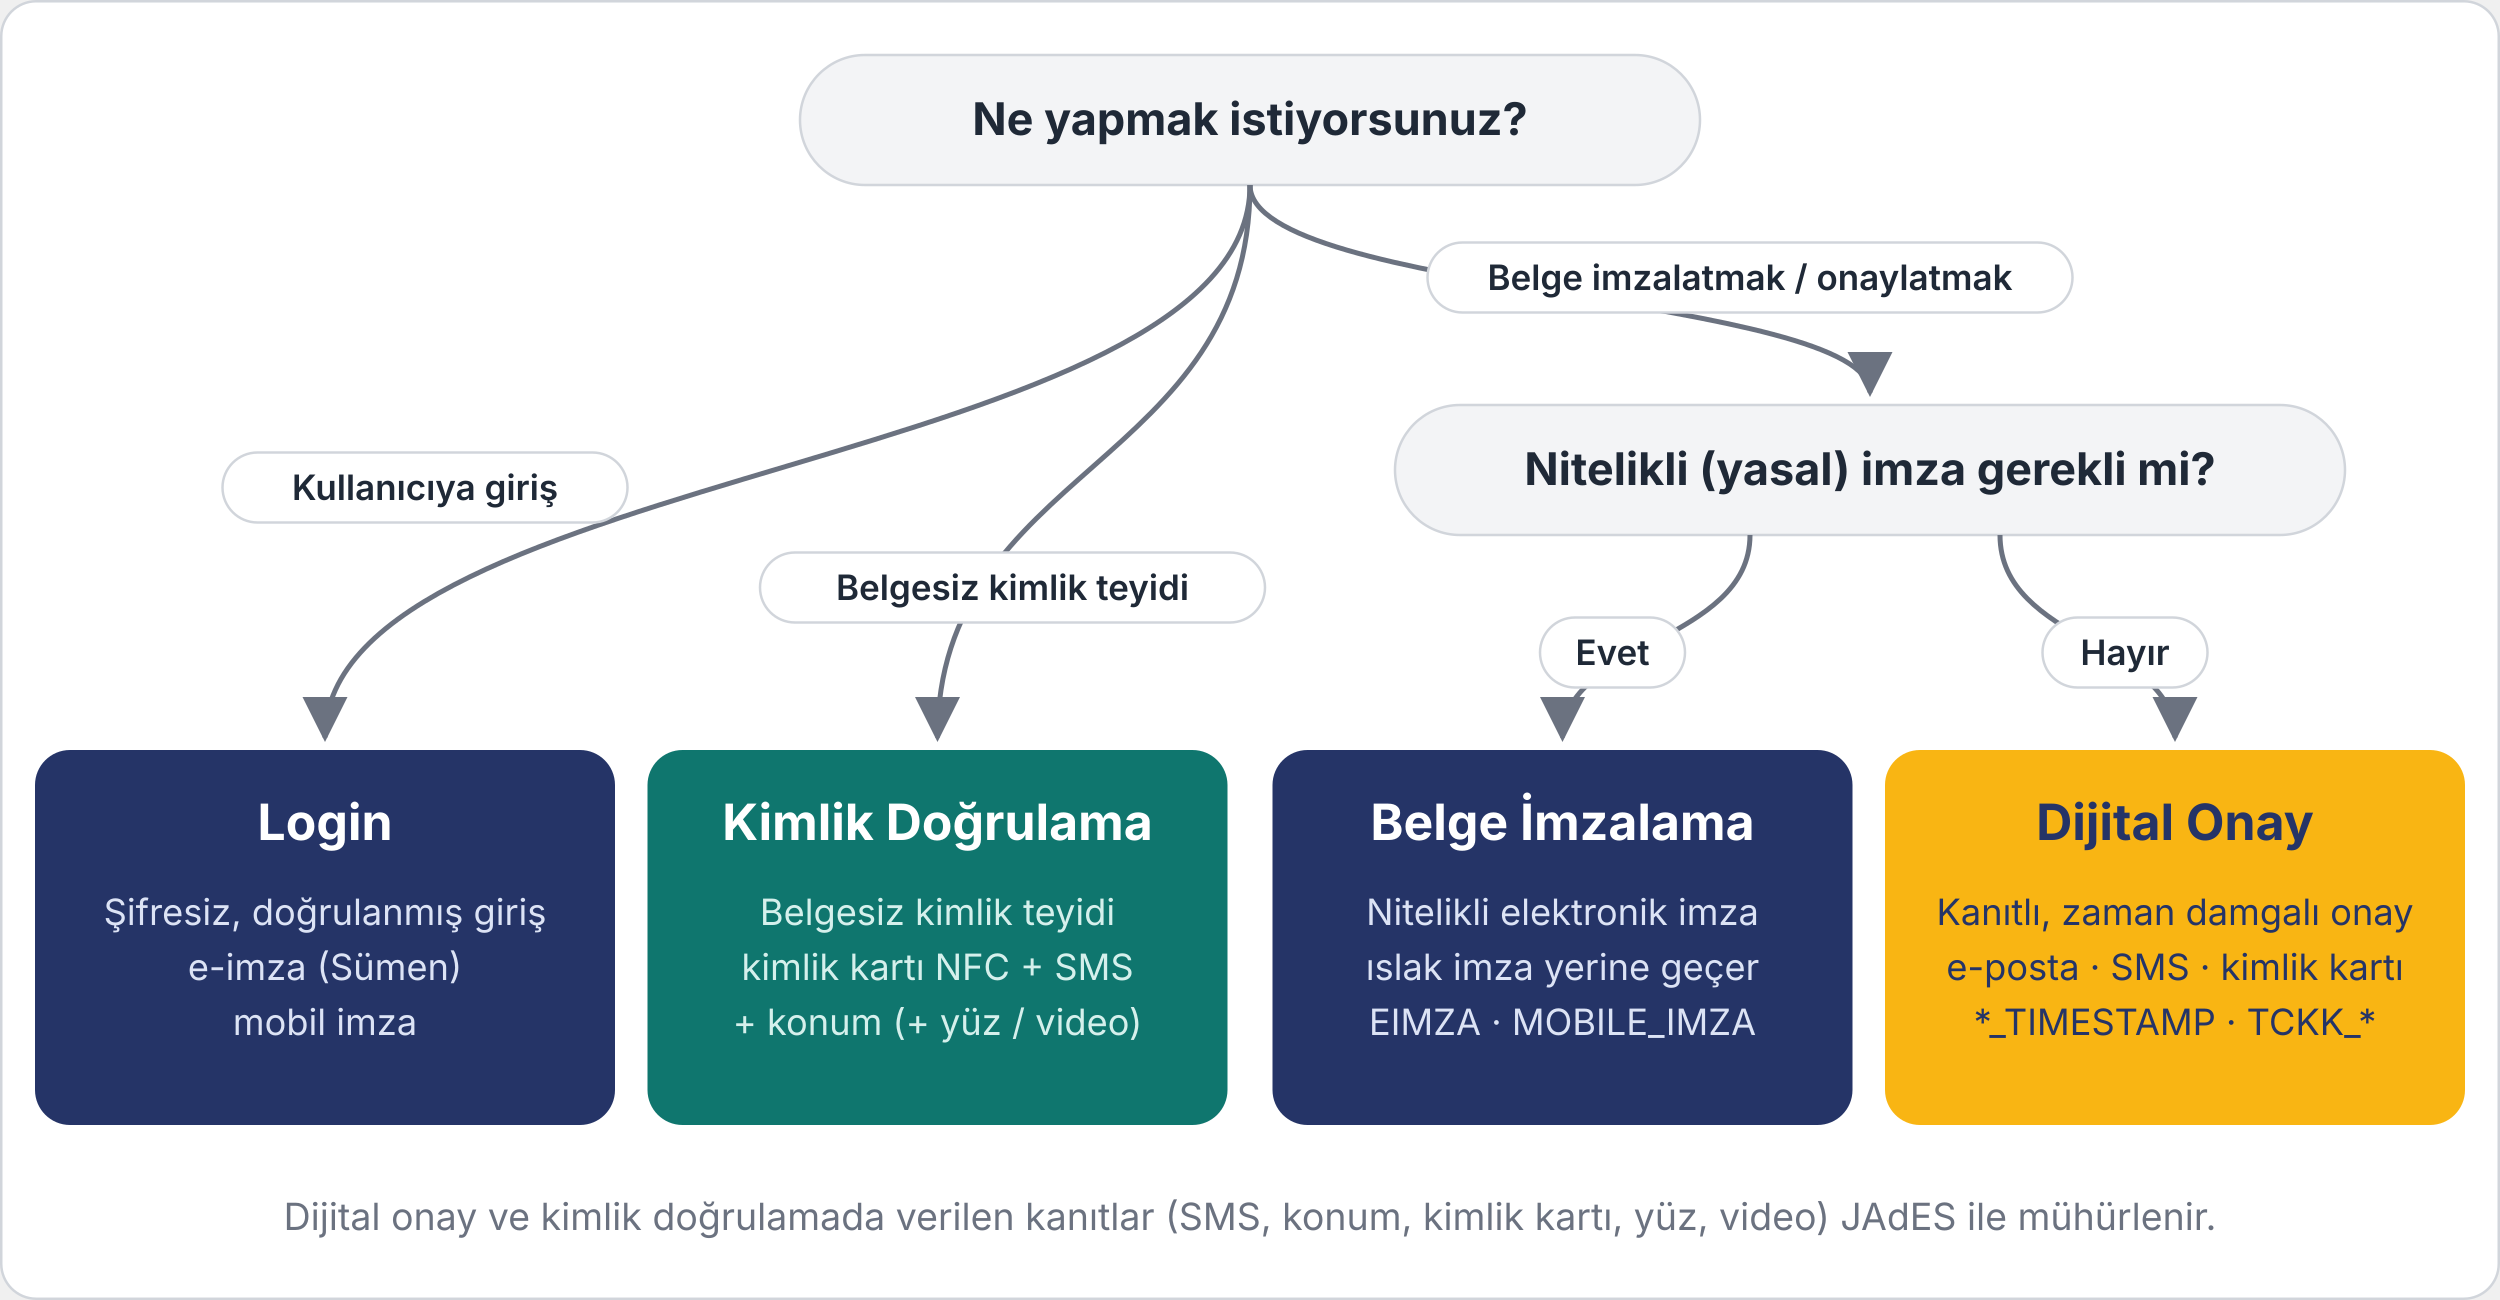
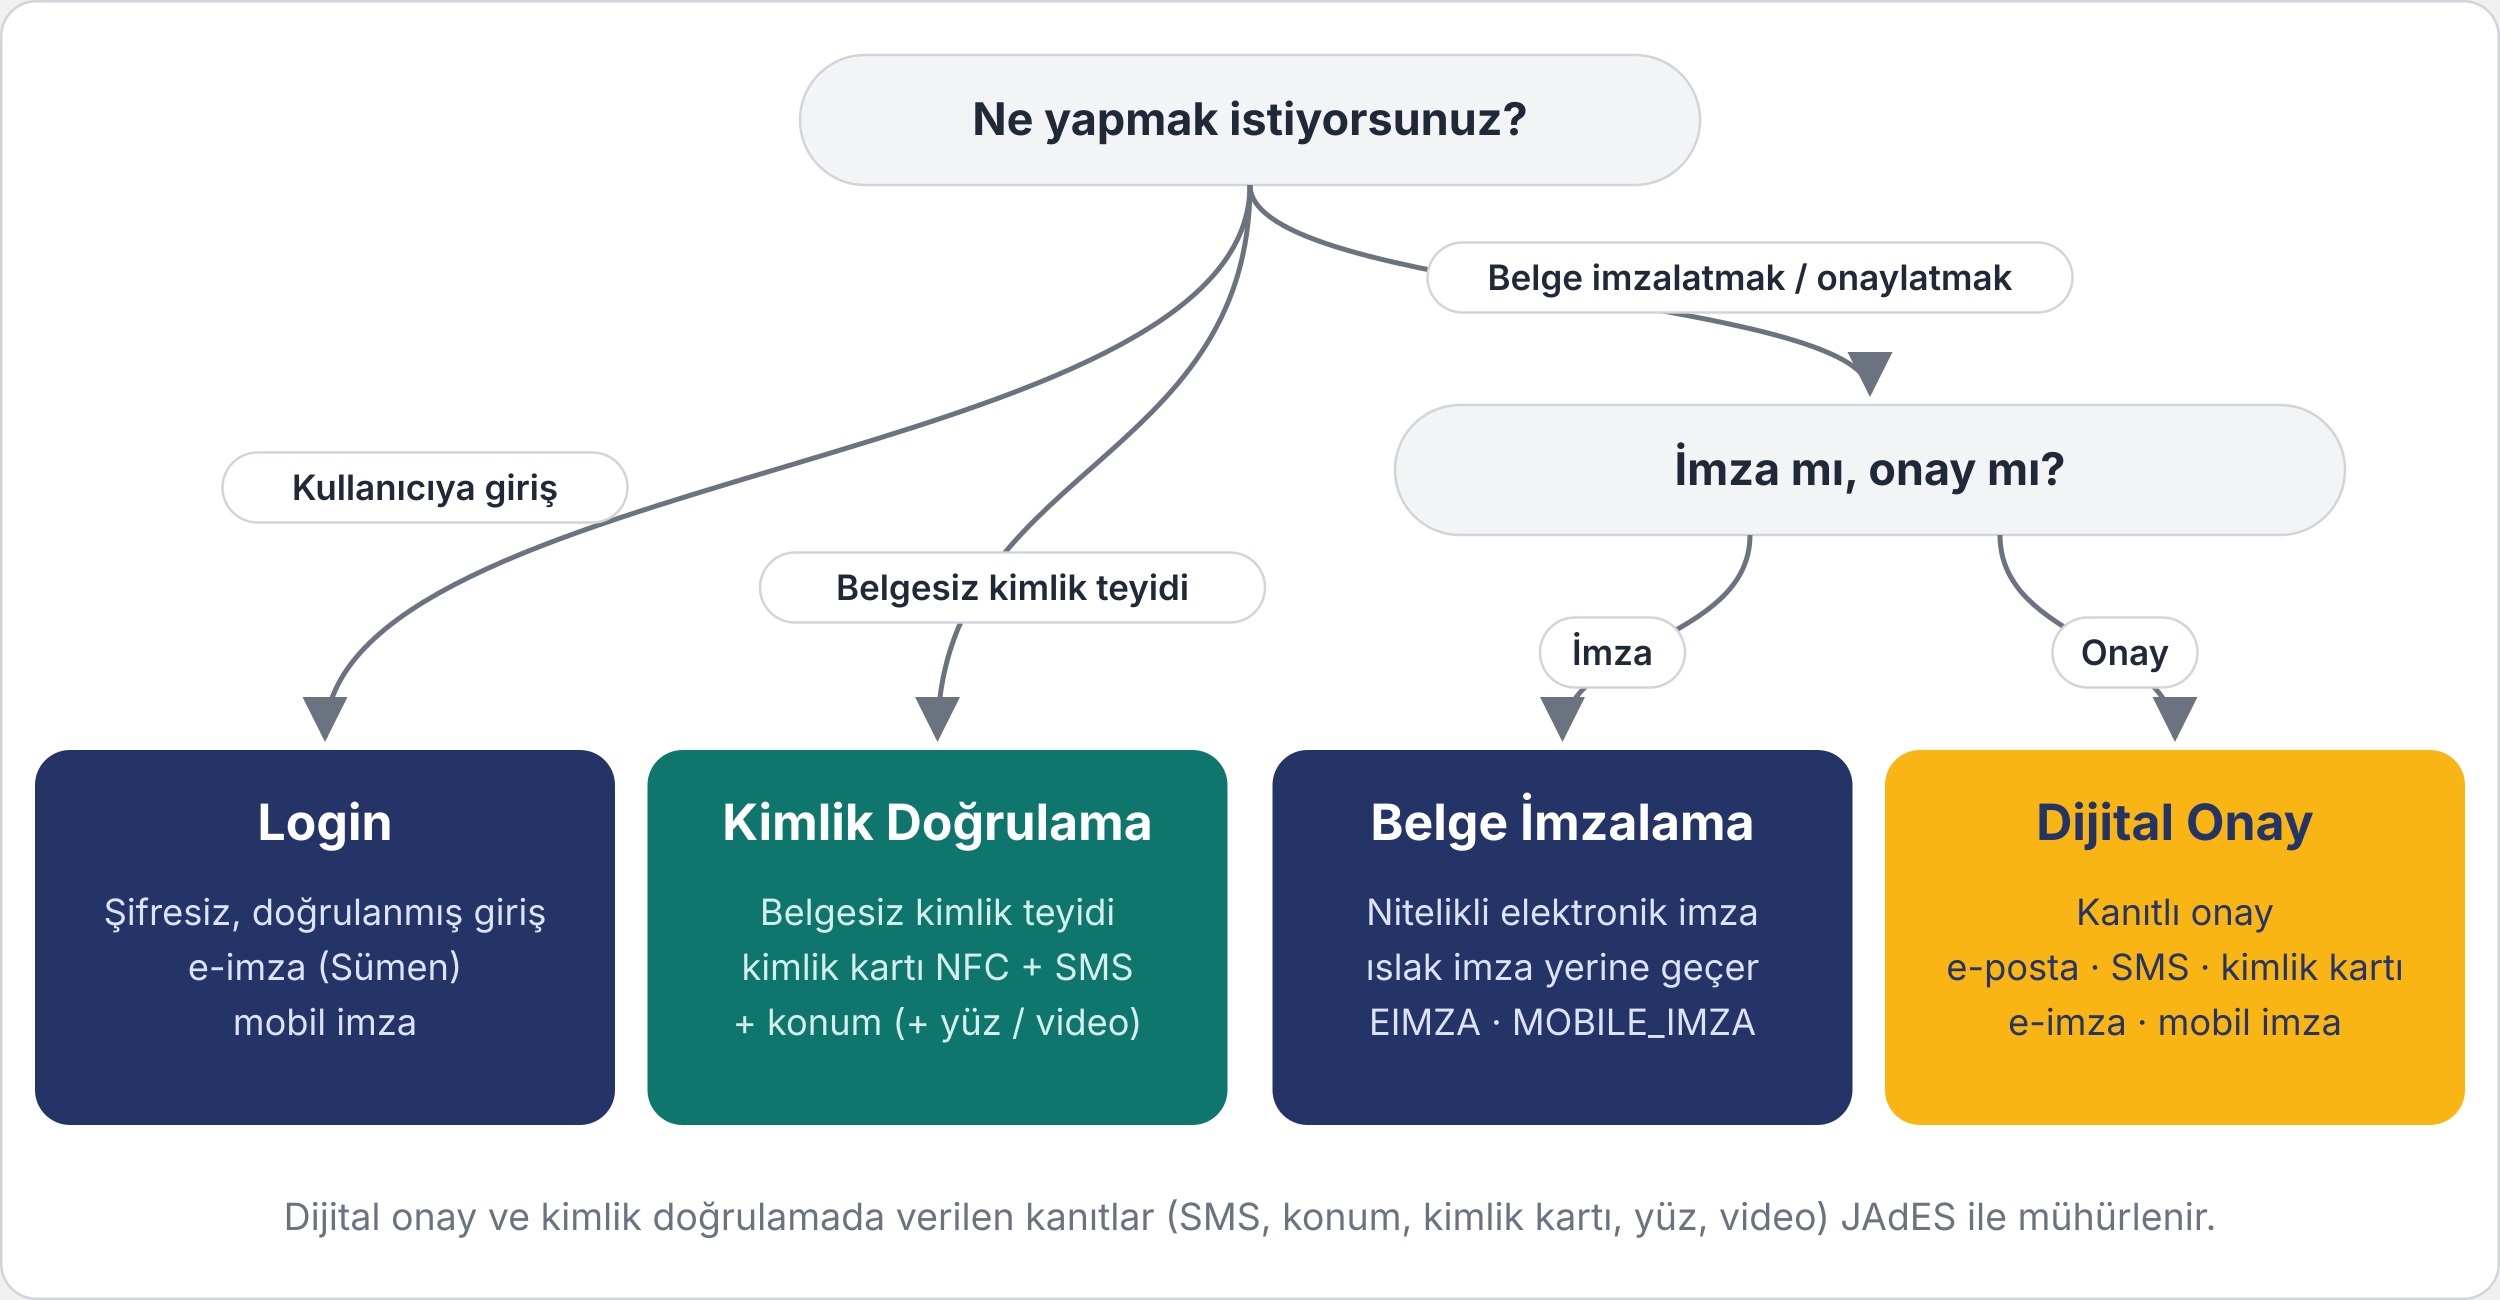
<svg xmlns="http://www.w3.org/2000/svg" viewBox="0 0 1000 520" width="1000" height="520" role="img" aria-label="Hangi entegrasyon akışı?">
  <defs>
    <marker id="ah" viewBox="0 0 10 10" refX="9" refY="5" markerWidth="9" markerHeight="9" orient="auto">
      <path d="M0,0 L10,5 L0,10 z" fill="#6B7280" />
    </marker>
  </defs>
  <rect x="0.5" y="0.5" width="999" height="519" rx="14" fill="#FFFFFF" stroke="#D1D5DB" />
  <rect x="320.0" y="22" width="360" height="52" rx="26" fill="#F3F4F6" stroke="#D1D5DB" />
  <text x="500.0" y="54" font-family="Inter, 'Segoe UI', Roboto, Helvetica, Arial, sans-serif" font-size="18" font-weight="700" fill="#1F2937" text-anchor="middle">Ne yapmak istiyorsunuz?</text>
  <path d="M500.0,74 C500.0,187.0 130,187.0 130,295" fill="none" stroke="#6B7280" stroke-width="2" marker-end="url(#ah)" />
  <path d="M500.0,74 C500.0,187.0 375,187.0 375,295" fill="none" stroke="#6B7280" stroke-width="2" marker-end="url(#ah)" />
  <path d="M500.0,74 C500.0,118.0 748,118.0 748,157" fill="none" stroke="#6B7280" stroke-width="2" marker-end="url(#ah)" />
  <rect x="558.0" y="162" width="380" height="52" rx="26" fill="#F3F4F6" stroke="#D1D5DB" />
-   <text x="748" y="194" font-family="Inter, 'Segoe UI', Roboto, Helvetica, Arial, sans-serif" font-size="18" font-weight="700" fill="#1F2937" text-anchor="middle">Nitelikli (yasal) imza gerekli mi?</text>
+   <text x="748" y="194" font-family="Inter, 'Segoe UI', Roboto, Helvetica, Arial, sans-serif" font-size="18" font-weight="700" fill="#1F2937" text-anchor="middle">İmza mı, onay mı?</text>
  <path d="M700,214 C700,257.0 625,257.0 625,295" fill="none" stroke="#6B7280" stroke-width="2" marker-end="url(#ah)" />
  <path d="M800,214 C800,257.0 870,257.0 870,295" fill="none" stroke="#6B7280" stroke-width="2" marker-end="url(#ah)" />
  <rect x="89.0" y="181" width="162" height="28" rx="14" fill="#FFFFFF" stroke="#D1D5DB" />
  <text x="170" y="200" font-family="Inter, 'Segoe UI', Roboto, Helvetica, Arial, sans-serif" font-size="14" font-weight="600" fill="#1F2937" text-anchor="middle">Kullanıcıya giriş</text>
  <rect x="304.0" y="221" width="202" height="28" rx="14" fill="#FFFFFF" stroke="#D1D5DB" />
  <text x="405" y="240" font-family="Inter, 'Segoe UI', Roboto, Helvetica, Arial, sans-serif" font-size="14" font-weight="600" fill="#1F2937" text-anchor="middle">Belgesiz kimlik teyidi</text>
  <rect x="571.0" y="97" width="258" height="28" rx="14" fill="#FFFFFF" stroke="#D1D5DB" />
  <text x="700" y="116" font-family="Inter, 'Segoe UI', Roboto, Helvetica, Arial, sans-serif" font-size="14" font-weight="600" fill="#1F2937" text-anchor="middle">Belge imzalatmak / onaylatmak</text>
  <rect x="616.0" y="247" width="58" height="28" rx="14" fill="#FFFFFF" stroke="#D1D5DB" />
-   <text x="645" y="266" font-family="Inter, 'Segoe UI', Roboto, Helvetica, Arial, sans-serif" font-size="14" font-weight="600" fill="#1F2937" text-anchor="middle">Evet</text>
-   <rect x="817.0" y="247" width="66" height="28" rx="14" fill="#FFFFFF" stroke="#D1D5DB" />
-   <text x="850" y="266" font-family="Inter, 'Segoe UI', Roboto, Helvetica, Arial, sans-serif" font-size="14" font-weight="600" fill="#1F2937" text-anchor="middle">Hayır</text>
+   <text x="645" y="266" font-family="Inter, 'Segoe UI', Roboto, Helvetica, Arial, sans-serif" font-size="14" font-weight="600" fill="#1F2937" text-anchor="middle">İmza</text>
+   <rect x="821.0" y="247" width="58" height="28" rx="14" fill="#FFFFFF" stroke="#D1D5DB" />
+   <text x="850" y="266" font-family="Inter, 'Segoe UI', Roboto, Helvetica, Arial, sans-serif" font-size="14" font-weight="600" fill="#1F2937" text-anchor="middle">Onay</text>
  <rect x="14.0" y="300" width="232" height="150" rx="14" fill="#253467" />
  <text x="130" y="336" font-family="Inter, 'Segoe UI', Roboto, Helvetica, Arial, sans-serif" font-size="20" font-weight="700" fill="#FFFFFF" text-anchor="middle">Login</text>
  <text x="130" y="370" font-family="Inter, 'Segoe UI', Roboto, Helvetica, Arial, sans-serif" font-size="14.5" font-weight="400" fill="#DCE3F5" text-anchor="middle">Şifresiz, doğrulanmış giriş</text>
  <text x="130" y="392" font-family="Inter, 'Segoe UI', Roboto, Helvetica, Arial, sans-serif" font-size="14.5" font-weight="400" fill="#DCE3F5" text-anchor="middle">e-imza (Sümen)</text>
  <text x="130" y="414" font-family="Inter, 'Segoe UI', Roboto, Helvetica, Arial, sans-serif" font-size="14.5" font-weight="400" fill="#DCE3F5" text-anchor="middle">mobil imza</text>
  <rect x="259.0" y="300" width="232" height="150" rx="14" fill="#0F766E" />
  <text x="375" y="336" font-family="Inter, 'Segoe UI', Roboto, Helvetica, Arial, sans-serif" font-size="20" font-weight="700" fill="#FFFFFF" text-anchor="middle">Kimlik Doğrulama</text>
  <text x="375" y="370" font-family="Inter, 'Segoe UI', Roboto, Helvetica, Arial, sans-serif" font-size="14.5" font-weight="400" fill="#D5F0EC" text-anchor="middle">Belgesiz kimlik teyidi</text>
  <text x="375" y="392" font-family="Inter, 'Segoe UI', Roboto, Helvetica, Arial, sans-serif" font-size="14.5" font-weight="400" fill="#D5F0EC" text-anchor="middle">kimlik kartı NFC + SMS</text>
  <text x="375" y="414" font-family="Inter, 'Segoe UI', Roboto, Helvetica, Arial, sans-serif" font-size="14.5" font-weight="400" fill="#D5F0EC" text-anchor="middle">+ konum (+ yüz / video)</text>
  <rect x="509.0" y="300" width="232" height="150" rx="14" fill="#253467" />
  <text x="625" y="336" font-family="Inter, 'Segoe UI', Roboto, Helvetica, Arial, sans-serif" font-size="20" font-weight="700" fill="#FFFFFF" text-anchor="middle">Belge İmzalama</text>
  <text x="625" y="370" font-family="Inter, 'Segoe UI', Roboto, Helvetica, Arial, sans-serif" font-size="14.5" font-weight="400" fill="#DCE3F5" text-anchor="middle">Nitelikli elektronik imza</text>
  <text x="625" y="392" font-family="Inter, 'Segoe UI', Roboto, Helvetica, Arial, sans-serif" font-size="14.5" font-weight="400" fill="#DCE3F5" text-anchor="middle">ıslak imza yerine geçer</text>
  <text x="625" y="414" font-family="Inter, 'Segoe UI', Roboto, Helvetica, Arial, sans-serif" font-size="14.5" font-weight="400" fill="#DCE3F5" text-anchor="middle">EIMZA · MOBILE_IMZA</text>
  <rect x="754.0" y="300" width="232" height="150" rx="14" fill="#F9B513" />
  <text x="870" y="336" font-family="Inter, 'Segoe UI', Roboto, Helvetica, Arial, sans-serif" font-size="20" font-weight="700" fill="#253467" text-anchor="middle">Dijital Onay</text>
-   <text x="870" y="370" font-family="Inter, 'Segoe UI', Roboto, Helvetica, Arial, sans-serif" font-size="14.5" font-weight="400" fill="#253467" text-anchor="middle">Kanıtlı, zaman damgalı onay</text>
+   <text x="870" y="370" font-family="Inter, 'Segoe UI', Roboto, Helvetica, Arial, sans-serif" font-size="14.5" font-weight="400" fill="#253467" text-anchor="middle">Kanıtlı onay</text>
  <text x="870" y="392" font-family="Inter, 'Segoe UI', Roboto, Helvetica, Arial, sans-serif" font-size="14.5" font-weight="400" fill="#253467" text-anchor="middle">e-posta · SMS · kimlik kartı</text>
-   <text x="870" y="414" font-family="Inter, 'Segoe UI', Roboto, Helvetica, Arial, sans-serif" font-size="14.5" font-weight="400" fill="#253467" text-anchor="middle">*_TIMESTAMP · TCKK_*</text>
+   <text x="870" y="414" font-family="Inter, 'Segoe UI', Roboto, Helvetica, Arial, sans-serif" font-size="14.5" font-weight="400" fill="#253467" text-anchor="middle">e-imza · mobil imza</text>
  <text x="500.0" y="492" font-family="Inter, 'Segoe UI', Roboto, Helvetica, Arial, sans-serif" font-size="15" font-weight="400" fill="#6B7280" text-anchor="middle">Dijital onay ve kimlik doğrulamada verilen kanıtlar (SMS, konum, kimlik kartı, yüz, video) JAdES ile mühürlenir.</text>
</svg>
